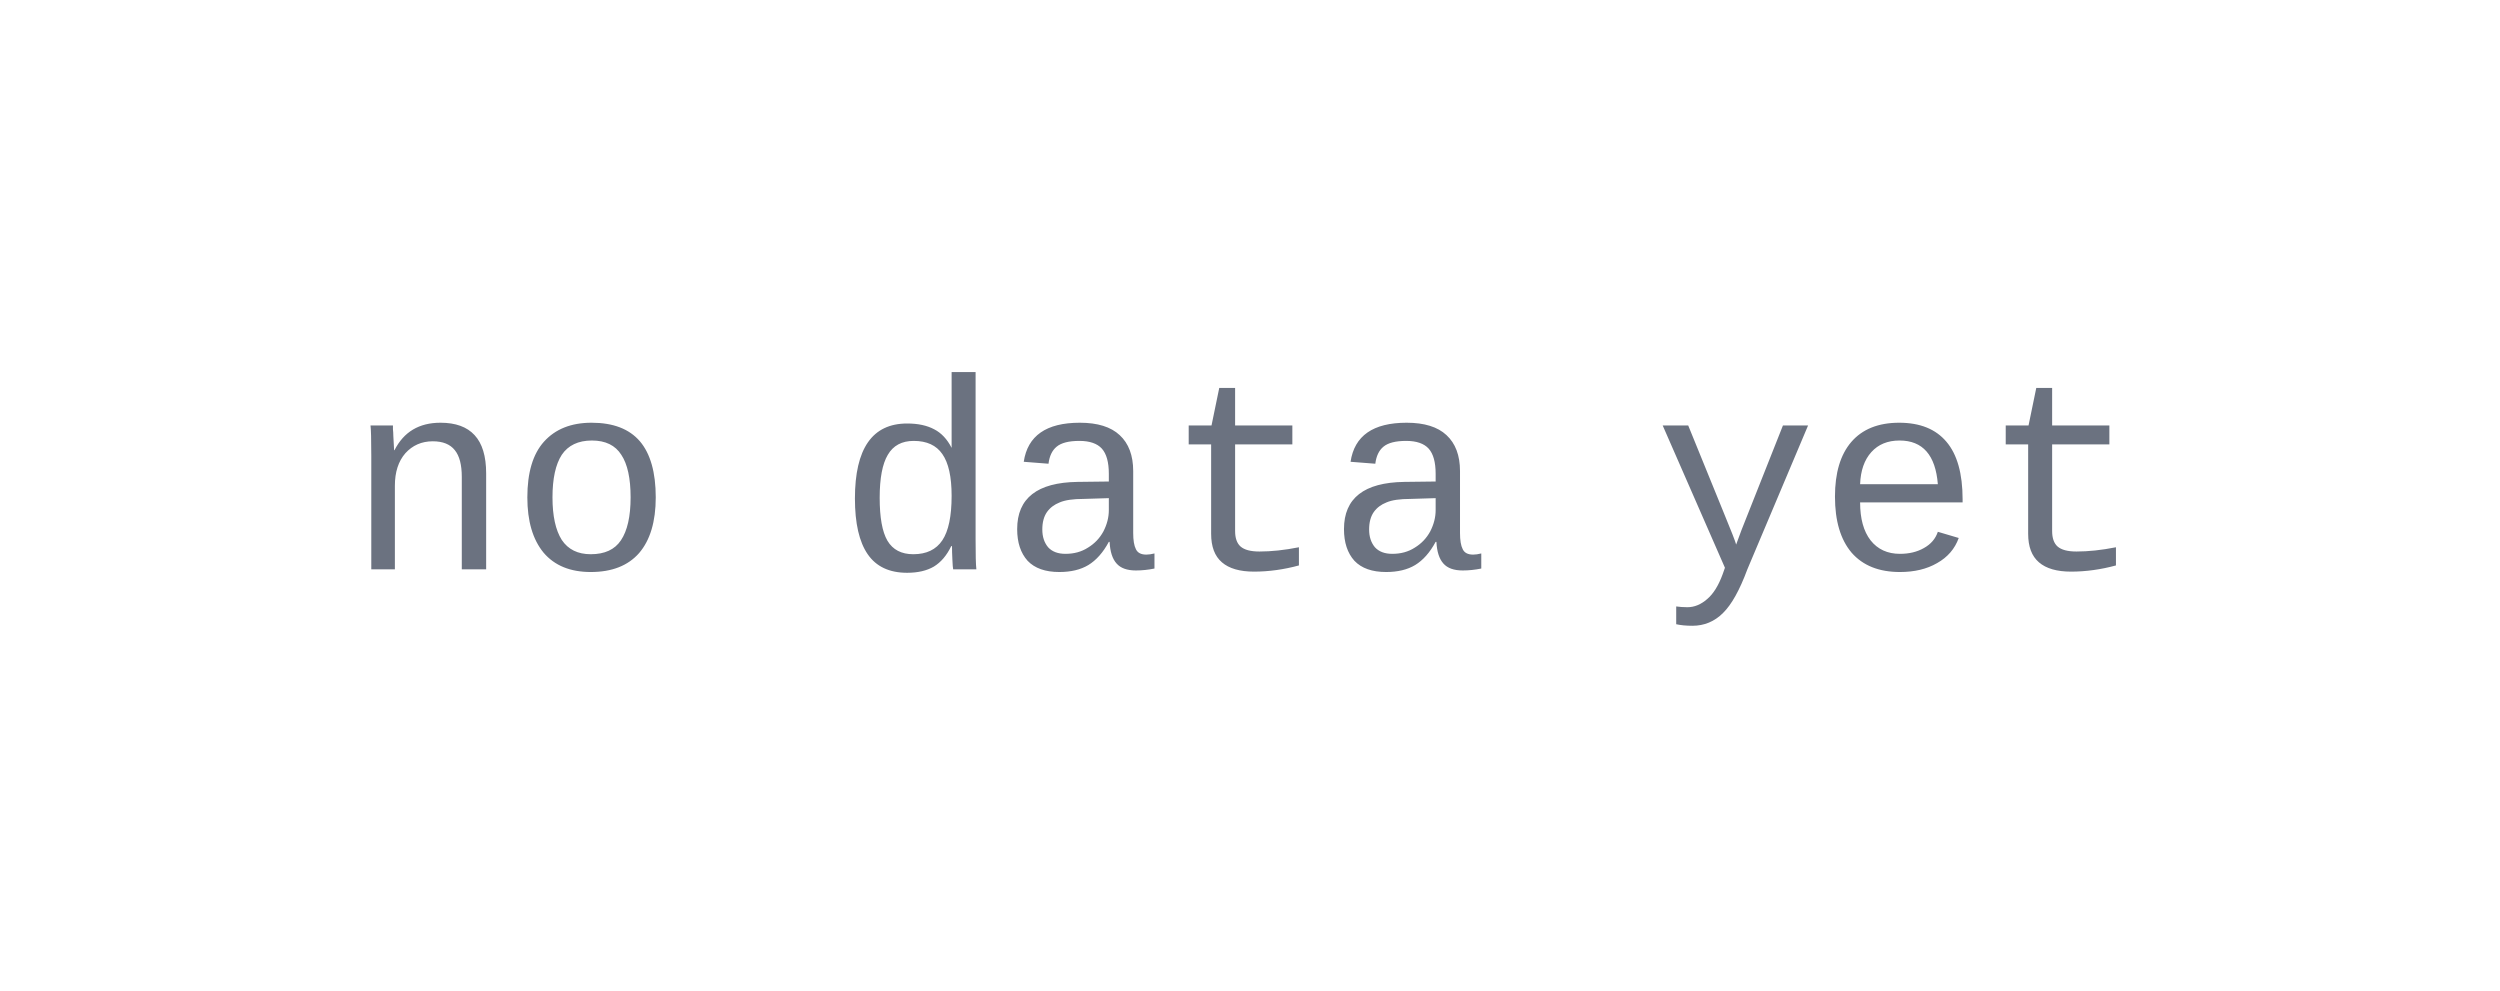
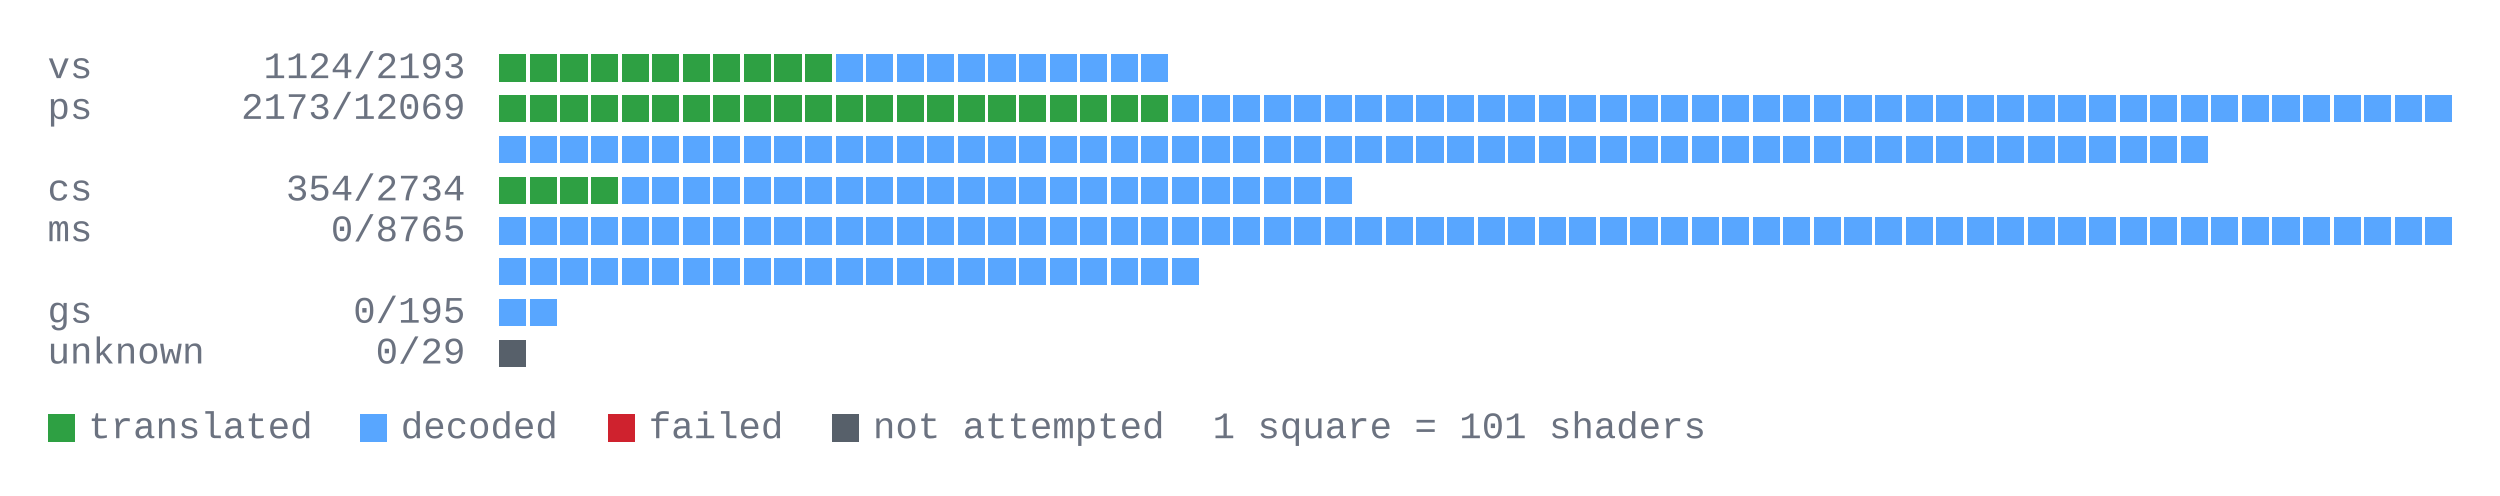
- <svg xmlns="http://www.w3.org/2000/svg" width="101" height="40" viewBox="0 0 101 40" role="img">
-   <text x="14" y="23" font-family="ui-monospace, SFMono-Regular, Menlo, Consolas, 'Liberation Mono', monospace" font-size="11" fill="#6b7280">no data yet</text>
+ <svg xmlns="http://www.w3.org/2000/svg" width="736" height="146" viewBox="0 0 736 146" role="img">
+   <g font-family="ui-monospace, SFMono-Regular, Menlo, Consolas, 'Liberation Mono', monospace" font-size="11" fill="#6b7280">
+     <text x="14" y="23">vs</text>
+     <text x="137" y="23" text-anchor="end">1124/2193</text>
+     <g shape-rendering="crispEdges">
+       <rect x="147" y="16" width="8" height="8" fill="#2ea043" />
+       <rect x="156" y="16" width="8" height="8" fill="#2ea043" />
+       <rect x="165" y="16" width="8" height="8" fill="#2ea043" />
+       <rect x="174" y="16" width="8" height="8" fill="#2ea043" />
+       <rect x="183" y="16" width="8" height="8" fill="#2ea043" />
+       <rect x="192" y="16" width="8" height="8" fill="#2ea043" />
+       <rect x="201" y="16" width="8" height="8" fill="#2ea043" />
+       <rect x="210" y="16" width="8" height="8" fill="#2ea043" />
+       <rect x="219" y="16" width="8" height="8" fill="#2ea043" />
+       <rect x="228" y="16" width="8" height="8" fill="#2ea043" />
+       <rect x="237" y="16" width="8" height="8" fill="#2ea043" />
+       <rect x="246" y="16" width="8" height="8" fill="#58a6ff" />
+       <rect x="255" y="16" width="8" height="8" fill="#58a6ff" />
+       <rect x="264" y="16" width="8" height="8" fill="#58a6ff" />
+       <rect x="273" y="16" width="8" height="8" fill="#58a6ff" />
+       <rect x="282" y="16" width="8" height="8" fill="#58a6ff" />
+       <rect x="291" y="16" width="8" height="8" fill="#58a6ff" />
+       <rect x="300" y="16" width="8" height="8" fill="#58a6ff" />
+       <rect x="309" y="16" width="8" height="8" fill="#58a6ff" />
+       <rect x="318" y="16" width="8" height="8" fill="#58a6ff" />
+       <rect x="327" y="16" width="8" height="8" fill="#58a6ff" />
+       <rect x="336" y="16" width="8" height="8" fill="#58a6ff" />
+     </g>
+     <text x="14" y="35">ps</text>
+     <text x="137" y="35" text-anchor="end">2173/12069</text>
+     <g shape-rendering="crispEdges">
+       <rect x="147" y="28" width="8" height="8" fill="#2ea043" />
+       <rect x="156" y="28" width="8" height="8" fill="#2ea043" />
+       <rect x="165" y="28" width="8" height="8" fill="#2ea043" />
+       <rect x="174" y="28" width="8" height="8" fill="#2ea043" />
+       <rect x="183" y="28" width="8" height="8" fill="#2ea043" />
+       <rect x="192" y="28" width="8" height="8" fill="#2ea043" />
+       <rect x="201" y="28" width="8" height="8" fill="#2ea043" />
+       <rect x="210" y="28" width="8" height="8" fill="#2ea043" />
+       <rect x="219" y="28" width="8" height="8" fill="#2ea043" />
+       <rect x="228" y="28" width="8" height="8" fill="#2ea043" />
+       <rect x="237" y="28" width="8" height="8" fill="#2ea043" />
+       <rect x="246" y="28" width="8" height="8" fill="#2ea043" />
+       <rect x="255" y="28" width="8" height="8" fill="#2ea043" />
+       <rect x="264" y="28" width="8" height="8" fill="#2ea043" />
+       <rect x="273" y="28" width="8" height="8" fill="#2ea043" />
+       <rect x="282" y="28" width="8" height="8" fill="#2ea043" />
+       <rect x="291" y="28" width="8" height="8" fill="#2ea043" />
+       <rect x="300" y="28" width="8" height="8" fill="#2ea043" />
+       <rect x="309" y="28" width="8" height="8" fill="#2ea043" />
+       <rect x="318" y="28" width="8" height="8" fill="#2ea043" />
+       <rect x="327" y="28" width="8" height="8" fill="#2ea043" />
+       <rect x="336" y="28" width="8" height="8" fill="#2ea043" />
+       <rect x="345" y="28" width="8" height="8" fill="#58a6ff" />
+       <rect x="354" y="28" width="8" height="8" fill="#58a6ff" />
+       <rect x="363" y="28" width="8" height="8" fill="#58a6ff" />
+       <rect x="372" y="28" width="8" height="8" fill="#58a6ff" />
+       <rect x="381" y="28" width="8" height="8" fill="#58a6ff" />
+       <rect x="390" y="28" width="8" height="8" fill="#58a6ff" />
+       <rect x="399" y="28" width="8" height="8" fill="#58a6ff" />
+       <rect x="408" y="28" width="8" height="8" fill="#58a6ff" />
+       <rect x="417" y="28" width="8" height="8" fill="#58a6ff" />
+       <rect x="426" y="28" width="8" height="8" fill="#58a6ff" />
+       <rect x="435" y="28" width="8" height="8" fill="#58a6ff" />
+       <rect x="444" y="28" width="8" height="8" fill="#58a6ff" />
+       <rect x="453" y="28" width="8" height="8" fill="#58a6ff" />
+       <rect x="462" y="28" width="8" height="8" fill="#58a6ff" />
+       <rect x="471" y="28" width="8" height="8" fill="#58a6ff" />
+       <rect x="480" y="28" width="8" height="8" fill="#58a6ff" />
+       <rect x="489" y="28" width="8" height="8" fill="#58a6ff" />
+       <rect x="498" y="28" width="8" height="8" fill="#58a6ff" />
+       <rect x="507" y="28" width="8" height="8" fill="#58a6ff" />
+       <rect x="516" y="28" width="8" height="8" fill="#58a6ff" />
+       <rect x="525" y="28" width="8" height="8" fill="#58a6ff" />
+       <rect x="534" y="28" width="8" height="8" fill="#58a6ff" />
+       <rect x="543" y="28" width="8" height="8" fill="#58a6ff" />
+       <rect x="552" y="28" width="8" height="8" fill="#58a6ff" />
+       <rect x="561" y="28" width="8" height="8" fill="#58a6ff" />
+       <rect x="570" y="28" width="8" height="8" fill="#58a6ff" />
+       <rect x="579" y="28" width="8" height="8" fill="#58a6ff" />
+       <rect x="588" y="28" width="8" height="8" fill="#58a6ff" />
+       <rect x="597" y="28" width="8" height="8" fill="#58a6ff" />
+       <rect x="606" y="28" width="8" height="8" fill="#58a6ff" />
+       <rect x="615" y="28" width="8" height="8" fill="#58a6ff" />
+       <rect x="624" y="28" width="8" height="8" fill="#58a6ff" />
+       <rect x="633" y="28" width="8" height="8" fill="#58a6ff" />
+       <rect x="642" y="28" width="8" height="8" fill="#58a6ff" />
+       <rect x="651" y="28" width="8" height="8" fill="#58a6ff" />
+       <rect x="660" y="28" width="8" height="8" fill="#58a6ff" />
+       <rect x="669" y="28" width="8" height="8" fill="#58a6ff" />
+       <rect x="678" y="28" width="8" height="8" fill="#58a6ff" />
+       <rect x="687" y="28" width="8" height="8" fill="#58a6ff" />
+       <rect x="696" y="28" width="8" height="8" fill="#58a6ff" />
+       <rect x="705" y="28" width="8" height="8" fill="#58a6ff" />
+       <rect x="714" y="28" width="8" height="8" fill="#58a6ff" />
+       <rect x="147" y="40" width="8" height="8" fill="#58a6ff" />
+       <rect x="156" y="40" width="8" height="8" fill="#58a6ff" />
+       <rect x="165" y="40" width="8" height="8" fill="#58a6ff" />
+       <rect x="174" y="40" width="8" height="8" fill="#58a6ff" />
+       <rect x="183" y="40" width="8" height="8" fill="#58a6ff" />
+       <rect x="192" y="40" width="8" height="8" fill="#58a6ff" />
+       <rect x="201" y="40" width="8" height="8" fill="#58a6ff" />
+       <rect x="210" y="40" width="8" height="8" fill="#58a6ff" />
+       <rect x="219" y="40" width="8" height="8" fill="#58a6ff" />
+       <rect x="228" y="40" width="8" height="8" fill="#58a6ff" />
+       <rect x="237" y="40" width="8" height="8" fill="#58a6ff" />
+       <rect x="246" y="40" width="8" height="8" fill="#58a6ff" />
+       <rect x="255" y="40" width="8" height="8" fill="#58a6ff" />
+       <rect x="264" y="40" width="8" height="8" fill="#58a6ff" />
+       <rect x="273" y="40" width="8" height="8" fill="#58a6ff" />
+       <rect x="282" y="40" width="8" height="8" fill="#58a6ff" />
+       <rect x="291" y="40" width="8" height="8" fill="#58a6ff" />
+       <rect x="300" y="40" width="8" height="8" fill="#58a6ff" />
+       <rect x="309" y="40" width="8" height="8" fill="#58a6ff" />
+       <rect x="318" y="40" width="8" height="8" fill="#58a6ff" />
+       <rect x="327" y="40" width="8" height="8" fill="#58a6ff" />
+       <rect x="336" y="40" width="8" height="8" fill="#58a6ff" />
+       <rect x="345" y="40" width="8" height="8" fill="#58a6ff" />
+       <rect x="354" y="40" width="8" height="8" fill="#58a6ff" />
+       <rect x="363" y="40" width="8" height="8" fill="#58a6ff" />
+       <rect x="372" y="40" width="8" height="8" fill="#58a6ff" />
+       <rect x="381" y="40" width="8" height="8" fill="#58a6ff" />
+       <rect x="390" y="40" width="8" height="8" fill="#58a6ff" />
+       <rect x="399" y="40" width="8" height="8" fill="#58a6ff" />
+       <rect x="408" y="40" width="8" height="8" fill="#58a6ff" />
+       <rect x="417" y="40" width="8" height="8" fill="#58a6ff" />
+       <rect x="426" y="40" width="8" height="8" fill="#58a6ff" />
+       <rect x="435" y="40" width="8" height="8" fill="#58a6ff" />
+       <rect x="444" y="40" width="8" height="8" fill="#58a6ff" />
+       <rect x="453" y="40" width="8" height="8" fill="#58a6ff" />
+       <rect x="462" y="40" width="8" height="8" fill="#58a6ff" />
+       <rect x="471" y="40" width="8" height="8" fill="#58a6ff" />
+       <rect x="480" y="40" width="8" height="8" fill="#58a6ff" />
+       <rect x="489" y="40" width="8" height="8" fill="#58a6ff" />
+       <rect x="498" y="40" width="8" height="8" fill="#58a6ff" />
+       <rect x="507" y="40" width="8" height="8" fill="#58a6ff" />
+       <rect x="516" y="40" width="8" height="8" fill="#58a6ff" />
+       <rect x="525" y="40" width="8" height="8" fill="#58a6ff" />
+       <rect x="534" y="40" width="8" height="8" fill="#58a6ff" />
+       <rect x="543" y="40" width="8" height="8" fill="#58a6ff" />
+       <rect x="552" y="40" width="8" height="8" fill="#58a6ff" />
+       <rect x="561" y="40" width="8" height="8" fill="#58a6ff" />
+       <rect x="570" y="40" width="8" height="8" fill="#58a6ff" />
+       <rect x="579" y="40" width="8" height="8" fill="#58a6ff" />
+       <rect x="588" y="40" width="8" height="8" fill="#58a6ff" />
+       <rect x="597" y="40" width="8" height="8" fill="#58a6ff" />
+       <rect x="606" y="40" width="8" height="8" fill="#58a6ff" />
+       <rect x="615" y="40" width="8" height="8" fill="#58a6ff" />
+       <rect x="624" y="40" width="8" height="8" fill="#58a6ff" />
+       <rect x="633" y="40" width="8" height="8" fill="#58a6ff" />
+       <rect x="642" y="40" width="8" height="8" fill="#58a6ff" />
+     </g>
+     <text x="14" y="59">cs</text>
+     <text x="137" y="59" text-anchor="end">354/2734</text>
+     <g shape-rendering="crispEdges">
+       <rect x="147" y="52" width="8" height="8" fill="#2ea043" />
+       <rect x="156" y="52" width="8" height="8" fill="#2ea043" />
+       <rect x="165" y="52" width="8" height="8" fill="#2ea043" />
+       <rect x="174" y="52" width="8" height="8" fill="#2ea043" />
+       <rect x="183" y="52" width="8" height="8" fill="#58a6ff" />
+       <rect x="192" y="52" width="8" height="8" fill="#58a6ff" />
+       <rect x="201" y="52" width="8" height="8" fill="#58a6ff" />
+       <rect x="210" y="52" width="8" height="8" fill="#58a6ff" />
+       <rect x="219" y="52" width="8" height="8" fill="#58a6ff" />
+       <rect x="228" y="52" width="8" height="8" fill="#58a6ff" />
+       <rect x="237" y="52" width="8" height="8" fill="#58a6ff" />
+       <rect x="246" y="52" width="8" height="8" fill="#58a6ff" />
+       <rect x="255" y="52" width="8" height="8" fill="#58a6ff" />
+       <rect x="264" y="52" width="8" height="8" fill="#58a6ff" />
+       <rect x="273" y="52" width="8" height="8" fill="#58a6ff" />
+       <rect x="282" y="52" width="8" height="8" fill="#58a6ff" />
+       <rect x="291" y="52" width="8" height="8" fill="#58a6ff" />
+       <rect x="300" y="52" width="8" height="8" fill="#58a6ff" />
+       <rect x="309" y="52" width="8" height="8" fill="#58a6ff" />
+       <rect x="318" y="52" width="8" height="8" fill="#58a6ff" />
+       <rect x="327" y="52" width="8" height="8" fill="#58a6ff" />
+       <rect x="336" y="52" width="8" height="8" fill="#58a6ff" />
+       <rect x="345" y="52" width="8" height="8" fill="#58a6ff" />
+       <rect x="354" y="52" width="8" height="8" fill="#58a6ff" />
+       <rect x="363" y="52" width="8" height="8" fill="#58a6ff" />
+       <rect x="372" y="52" width="8" height="8" fill="#58a6ff" />
+       <rect x="381" y="52" width="8" height="8" fill="#58a6ff" />
+       <rect x="390" y="52" width="8" height="8" fill="#58a6ff" />
+     </g>
+     <text x="14" y="71">ms</text>
+     <text x="137" y="71" text-anchor="end">0/8765</text>
+     <g shape-rendering="crispEdges">
+       <rect x="147" y="64" width="8" height="8" fill="#58a6ff" />
+       <rect x="156" y="64" width="8" height="8" fill="#58a6ff" />
+       <rect x="165" y="64" width="8" height="8" fill="#58a6ff" />
+       <rect x="174" y="64" width="8" height="8" fill="#58a6ff" />
+       <rect x="183" y="64" width="8" height="8" fill="#58a6ff" />
+       <rect x="192" y="64" width="8" height="8" fill="#58a6ff" />
+       <rect x="201" y="64" width="8" height="8" fill="#58a6ff" />
+       <rect x="210" y="64" width="8" height="8" fill="#58a6ff" />
+       <rect x="219" y="64" width="8" height="8" fill="#58a6ff" />
+       <rect x="228" y="64" width="8" height="8" fill="#58a6ff" />
+       <rect x="237" y="64" width="8" height="8" fill="#58a6ff" />
+       <rect x="246" y="64" width="8" height="8" fill="#58a6ff" />
+       <rect x="255" y="64" width="8" height="8" fill="#58a6ff" />
+       <rect x="264" y="64" width="8" height="8" fill="#58a6ff" />
+       <rect x="273" y="64" width="8" height="8" fill="#58a6ff" />
+       <rect x="282" y="64" width="8" height="8" fill="#58a6ff" />
+       <rect x="291" y="64" width="8" height="8" fill="#58a6ff" />
+       <rect x="300" y="64" width="8" height="8" fill="#58a6ff" />
+       <rect x="309" y="64" width="8" height="8" fill="#58a6ff" />
+       <rect x="318" y="64" width="8" height="8" fill="#58a6ff" />
+       <rect x="327" y="64" width="8" height="8" fill="#58a6ff" />
+       <rect x="336" y="64" width="8" height="8" fill="#58a6ff" />
+       <rect x="345" y="64" width="8" height="8" fill="#58a6ff" />
+       <rect x="354" y="64" width="8" height="8" fill="#58a6ff" />
+       <rect x="363" y="64" width="8" height="8" fill="#58a6ff" />
+       <rect x="372" y="64" width="8" height="8" fill="#58a6ff" />
+       <rect x="381" y="64" width="8" height="8" fill="#58a6ff" />
+       <rect x="390" y="64" width="8" height="8" fill="#58a6ff" />
+       <rect x="399" y="64" width="8" height="8" fill="#58a6ff" />
+       <rect x="408" y="64" width="8" height="8" fill="#58a6ff" />
+       <rect x="417" y="64" width="8" height="8" fill="#58a6ff" />
+       <rect x="426" y="64" width="8" height="8" fill="#58a6ff" />
+       <rect x="435" y="64" width="8" height="8" fill="#58a6ff" />
+       <rect x="444" y="64" width="8" height="8" fill="#58a6ff" />
+       <rect x="453" y="64" width="8" height="8" fill="#58a6ff" />
+       <rect x="462" y="64" width="8" height="8" fill="#58a6ff" />
+       <rect x="471" y="64" width="8" height="8" fill="#58a6ff" />
+       <rect x="480" y="64" width="8" height="8" fill="#58a6ff" />
+       <rect x="489" y="64" width="8" height="8" fill="#58a6ff" />
+       <rect x="498" y="64" width="8" height="8" fill="#58a6ff" />
+       <rect x="507" y="64" width="8" height="8" fill="#58a6ff" />
+       <rect x="516" y="64" width="8" height="8" fill="#58a6ff" />
+       <rect x="525" y="64" width="8" height="8" fill="#58a6ff" />
+       <rect x="534" y="64" width="8" height="8" fill="#58a6ff" />
+       <rect x="543" y="64" width="8" height="8" fill="#58a6ff" />
+       <rect x="552" y="64" width="8" height="8" fill="#58a6ff" />
+       <rect x="561" y="64" width="8" height="8" fill="#58a6ff" />
+       <rect x="570" y="64" width="8" height="8" fill="#58a6ff" />
+       <rect x="579" y="64" width="8" height="8" fill="#58a6ff" />
+       <rect x="588" y="64" width="8" height="8" fill="#58a6ff" />
+       <rect x="597" y="64" width="8" height="8" fill="#58a6ff" />
+       <rect x="606" y="64" width="8" height="8" fill="#58a6ff" />
+       <rect x="615" y="64" width="8" height="8" fill="#58a6ff" />
+       <rect x="624" y="64" width="8" height="8" fill="#58a6ff" />
+       <rect x="633" y="64" width="8" height="8" fill="#58a6ff" />
+       <rect x="642" y="64" width="8" height="8" fill="#58a6ff" />
+       <rect x="651" y="64" width="8" height="8" fill="#58a6ff" />
+       <rect x="660" y="64" width="8" height="8" fill="#58a6ff" />
+       <rect x="669" y="64" width="8" height="8" fill="#58a6ff" />
+       <rect x="678" y="64" width="8" height="8" fill="#58a6ff" />
+       <rect x="687" y="64" width="8" height="8" fill="#58a6ff" />
+       <rect x="696" y="64" width="8" height="8" fill="#58a6ff" />
+       <rect x="705" y="64" width="8" height="8" fill="#58a6ff" />
+       <rect x="714" y="64" width="8" height="8" fill="#58a6ff" />
+       <rect x="147" y="76" width="8" height="8" fill="#58a6ff" />
+       <rect x="156" y="76" width="8" height="8" fill="#58a6ff" />
+       <rect x="165" y="76" width="8" height="8" fill="#58a6ff" />
+       <rect x="174" y="76" width="8" height="8" fill="#58a6ff" />
+       <rect x="183" y="76" width="8" height="8" fill="#58a6ff" />
+       <rect x="192" y="76" width="8" height="8" fill="#58a6ff" />
+       <rect x="201" y="76" width="8" height="8" fill="#58a6ff" />
+       <rect x="210" y="76" width="8" height="8" fill="#58a6ff" />
+       <rect x="219" y="76" width="8" height="8" fill="#58a6ff" />
+       <rect x="228" y="76" width="8" height="8" fill="#58a6ff" />
+       <rect x="237" y="76" width="8" height="8" fill="#58a6ff" />
+       <rect x="246" y="76" width="8" height="8" fill="#58a6ff" />
+       <rect x="255" y="76" width="8" height="8" fill="#58a6ff" />
+       <rect x="264" y="76" width="8" height="8" fill="#58a6ff" />
+       <rect x="273" y="76" width="8" height="8" fill="#58a6ff" />
+       <rect x="282" y="76" width="8" height="8" fill="#58a6ff" />
+       <rect x="291" y="76" width="8" height="8" fill="#58a6ff" />
+       <rect x="300" y="76" width="8" height="8" fill="#58a6ff" />
+       <rect x="309" y="76" width="8" height="8" fill="#58a6ff" />
+       <rect x="318" y="76" width="8" height="8" fill="#58a6ff" />
+       <rect x="327" y="76" width="8" height="8" fill="#58a6ff" />
+       <rect x="336" y="76" width="8" height="8" fill="#58a6ff" />
+       <rect x="345" y="76" width="8" height="8" fill="#58a6ff" />
+     </g>
+     <text x="14" y="95">gs</text>
+     <text x="137" y="95" text-anchor="end">0/195</text>
+     <g shape-rendering="crispEdges">
+       <rect x="147" y="88" width="8" height="8" fill="#58a6ff" />
+       <rect x="156" y="88" width="8" height="8" fill="#58a6ff" />
+     </g>
+     <text x="14" y="107">unknown</text>
+     <text x="137" y="107" text-anchor="end">0/29</text>
+     <g shape-rendering="crispEdges">
+       <rect x="147" y="100" width="8" height="8" fill="#57606a" />
+     </g>
+     <g shape-rendering="crispEdges">
+       <rect x="14" y="122" width="8" height="8" fill="#2ea043" />
+       <text x="26" y="129">translated</text>
+       <rect x="106" y="122" width="8" height="8" fill="#58a6ff" />
+       <text x="118" y="129">decoded</text>
+       <rect x="179" y="122" width="8" height="8" fill="#cf222e" />
+       <text x="191" y="129">failed</text>
+       <rect x="245" y="122" width="8" height="8" fill="#57606a" />
+       <text x="257" y="129">not attempted</text>
+       <text x="357" y="129">1 square = 101 shaders</text>
+     </g>
+   </g>
</svg>
